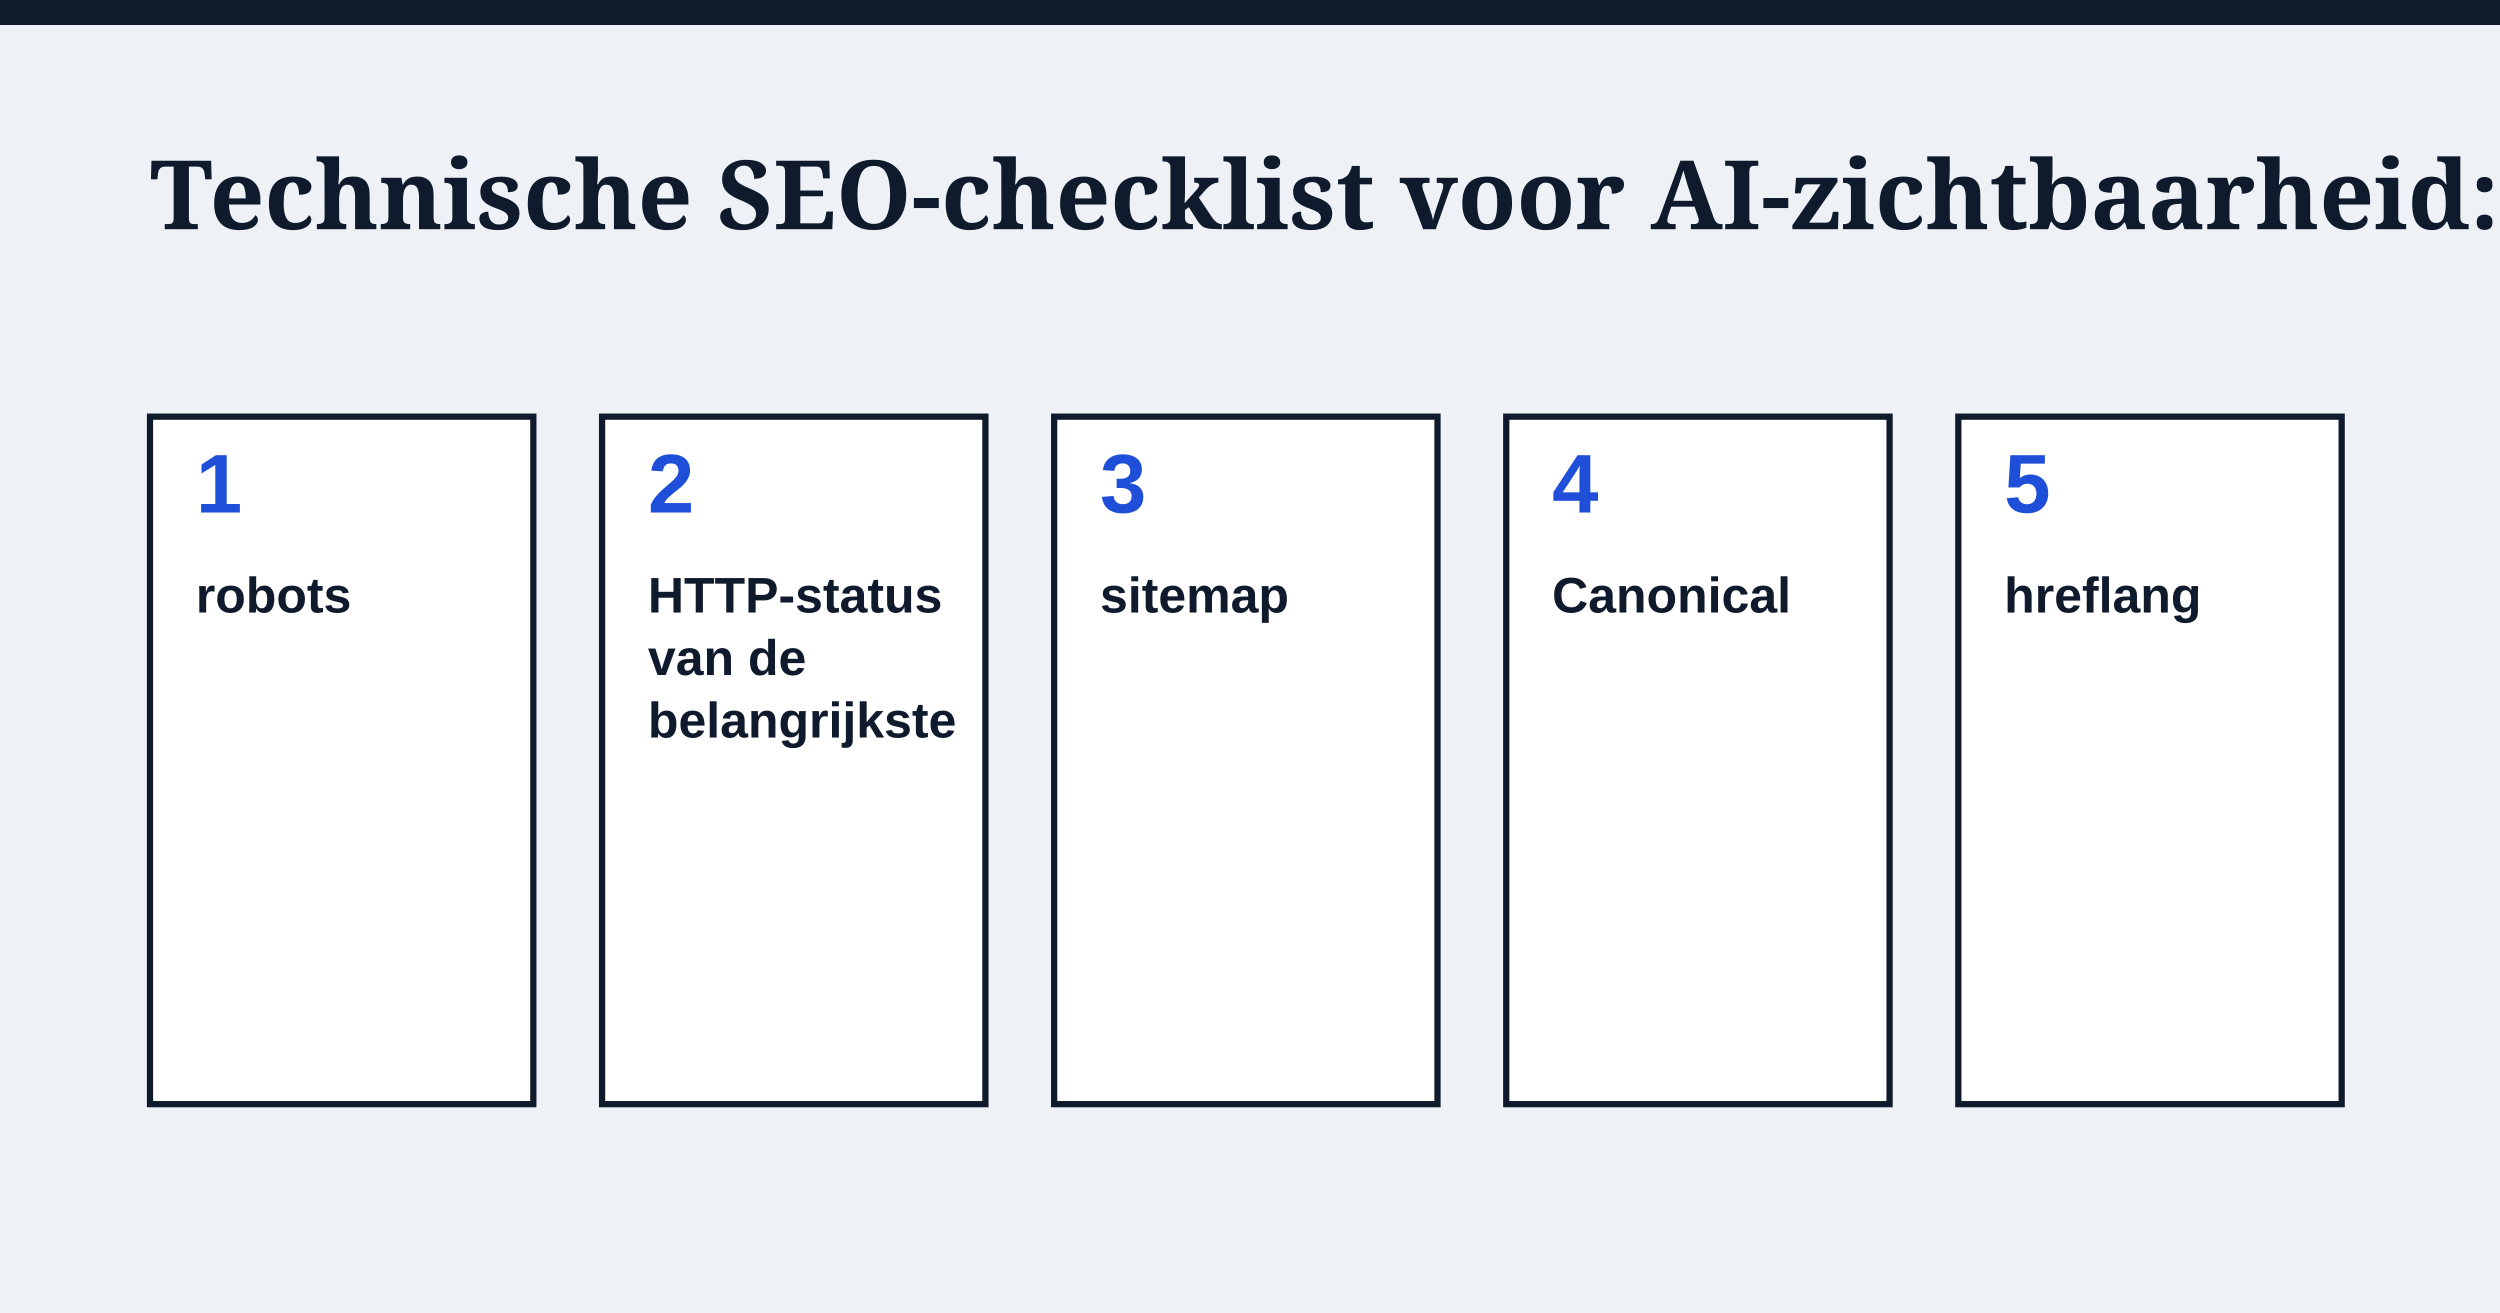
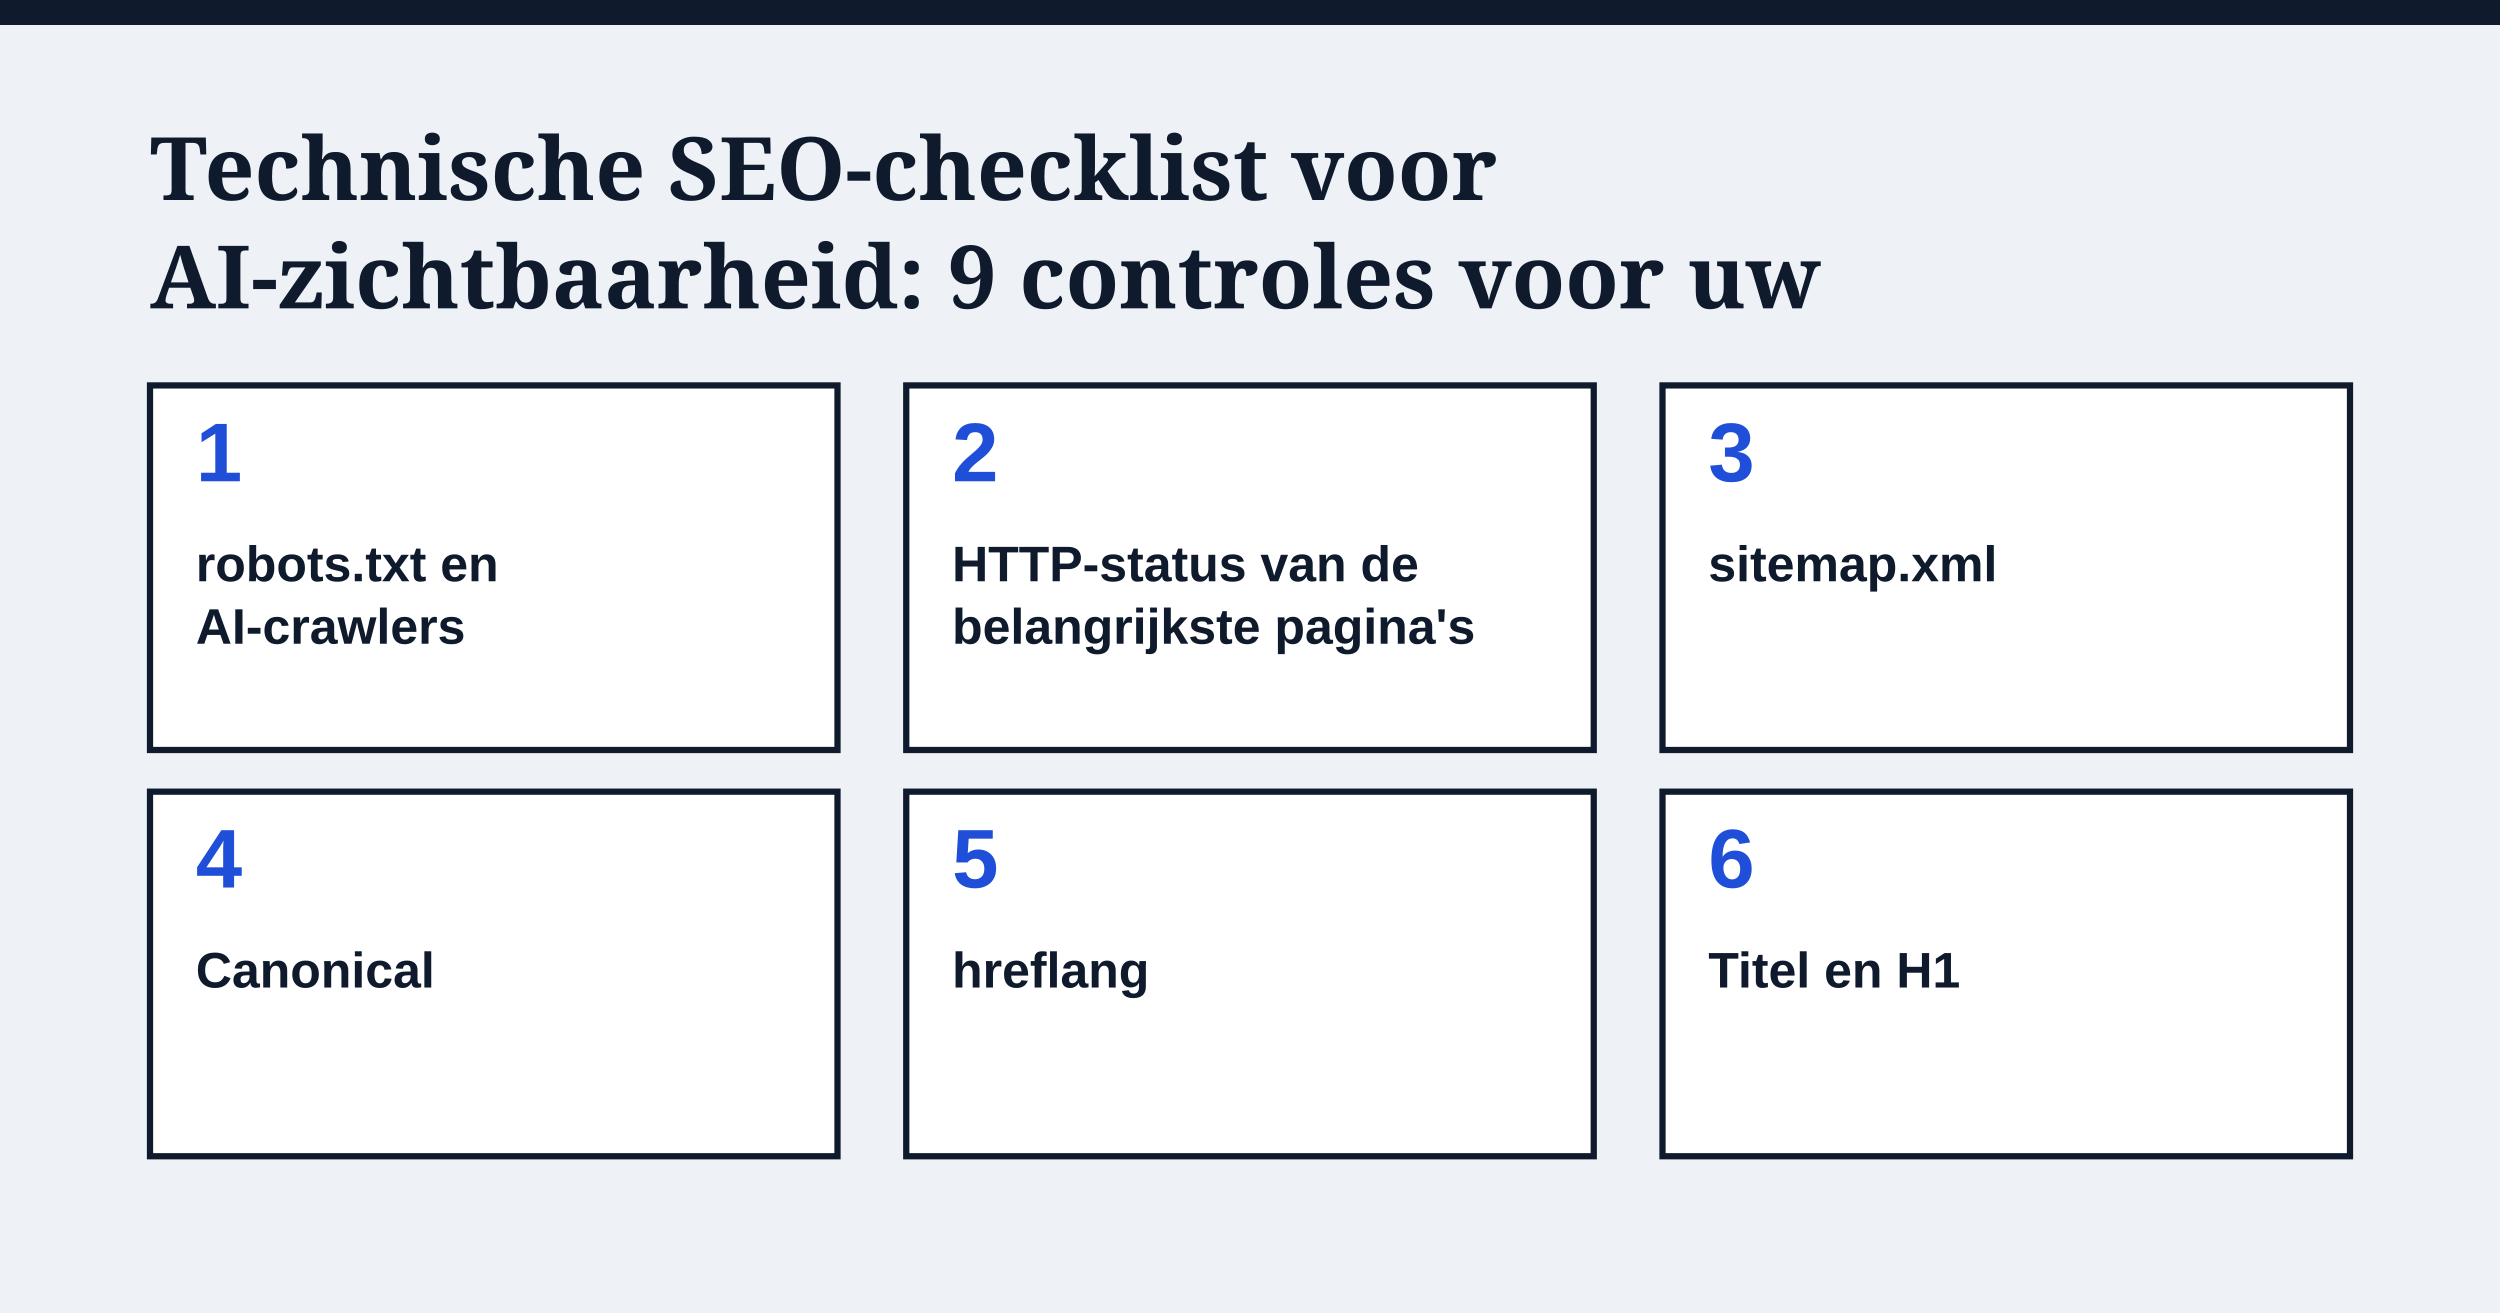
<svg xmlns="http://www.w3.org/2000/svg" viewBox="0 0 1200 630" width="1200" height="630" role="img" aria-labelledby="t d">
  <rect width="1200" height="630" fill="#EEF2F7" />
  <rect width="1200" height="12" fill="#0F1B2D" />
-   <text x="72" y="110" font-family="Georgia,serif" font-size="46" font-weight="600" fill="#0F1B2D">Technische SEO-checklist voor AI-zichtbaarheid: 9 controles voor uw</text>
+   <text x="72" y="96" font-family="Georgia,serif" font-size="42" font-weight="600" fill="#0F1B2D">Technische SEO-checklist voor</text>
+   <text x="72" y="148" font-family="Georgia,serif" font-size="42" font-weight="600" fill="#0F1B2D">AI-zichtbaarheid: 9 controles voor uw</text>
  <g font-family="system-ui,Arial,sans-serif" fill="#0F1B2D">
-     <rect x="72" y="200" width="184" height="330" fill="#fff" stroke="#0F1B2D" stroke-width="3" />
-     <text x="94" y="246" font-size="40" font-weight="600" fill="#1F4FD8">1</text>
-     <text x="94" y="294" font-size="24" font-weight="600">robots</text>
-     <rect x="289" y="200" width="184" height="330" fill="#fff" stroke="#0F1B2D" stroke-width="3" />
-     <text x="311" y="246" font-size="40" font-weight="600" fill="#1F4FD8">2</text>
-     <text x="311" y="294" font-size="24" font-weight="600">HTTP-status</text>
-     <text x="311" y="324" font-size="24" font-weight="600">van de</text>
-     <text x="311" y="354" font-size="24" font-weight="600">belangrijkste</text>
-     <rect x="506" y="200" width="184" height="330" fill="#fff" stroke="#0F1B2D" stroke-width="3" />
-     <text x="528" y="246" font-size="40" font-weight="600" fill="#1F4FD8">3</text>
-     <text x="528" y="294" font-size="24" font-weight="600">sitemap</text>
-     <rect x="723" y="200" width="184" height="330" fill="#fff" stroke="#0F1B2D" stroke-width="3" />
-     <text x="745" y="246" font-size="40" font-weight="600" fill="#1F4FD8">4</text>
-     <text x="745" y="294" font-size="24" font-weight="600">Canonical</text>
-     <rect x="940" y="200" width="184" height="330" fill="#fff" stroke="#0F1B2D" stroke-width="3" />
-     <text x="962" y="246" font-size="40" font-weight="600" fill="#1F4FD8">5</text>
-     <text x="962" y="294" font-size="24" font-weight="600">hreflang</text>
+     <rect x="72" y="185" width="330" height="175" fill="#fff" stroke="#0F1B2D" stroke-width="3" />
+     <text x="94" y="231" font-size="40" font-weight="600" fill="#1F4FD8">1</text>
+     <text x="94" y="279" font-size="24" font-weight="600">robots.txt en</text>
+     <text x="94" y="309" font-size="24" font-weight="600">AI-crawlers</text>
+     <rect x="435" y="185" width="330" height="175" fill="#fff" stroke="#0F1B2D" stroke-width="3" />
+     <text x="457" y="231" font-size="40" font-weight="600" fill="#1F4FD8">2</text>
+     <text x="457" y="279" font-size="24" font-weight="600">HTTP-status van de</text>
+     <text x="457" y="309" font-size="24" font-weight="600">belangrijkste pagina's</text>
+     <rect x="798" y="185" width="330" height="175" fill="#fff" stroke="#0F1B2D" stroke-width="3" />
+     <text x="820" y="231" font-size="40" font-weight="600" fill="#1F4FD8">3</text>
+     <text x="820" y="279" font-size="24" font-weight="600">sitemap.xml</text>
+     <rect x="72" y="380" width="330" height="175" fill="#fff" stroke="#0F1B2D" stroke-width="3" />
+     <text x="94" y="426" font-size="40" font-weight="600" fill="#1F4FD8">4</text>
+     <text x="94" y="474" font-size="24" font-weight="600">Canonical</text>
+     <rect x="435" y="380" width="330" height="175" fill="#fff" stroke="#0F1B2D" stroke-width="3" />
+     <text x="457" y="426" font-size="40" font-weight="600" fill="#1F4FD8">5</text>
+     <text x="457" y="474" font-size="24" font-weight="600">hreflang</text>
+     <rect x="798" y="380" width="330" height="175" fill="#fff" stroke="#0F1B2D" stroke-width="3" />
+     <text x="820" y="426" font-size="40" font-weight="600" fill="#1F4FD8">6</text>
+     <text x="820" y="474" font-size="24" font-weight="600">Titel en H1</text>
  </g>
</svg>
